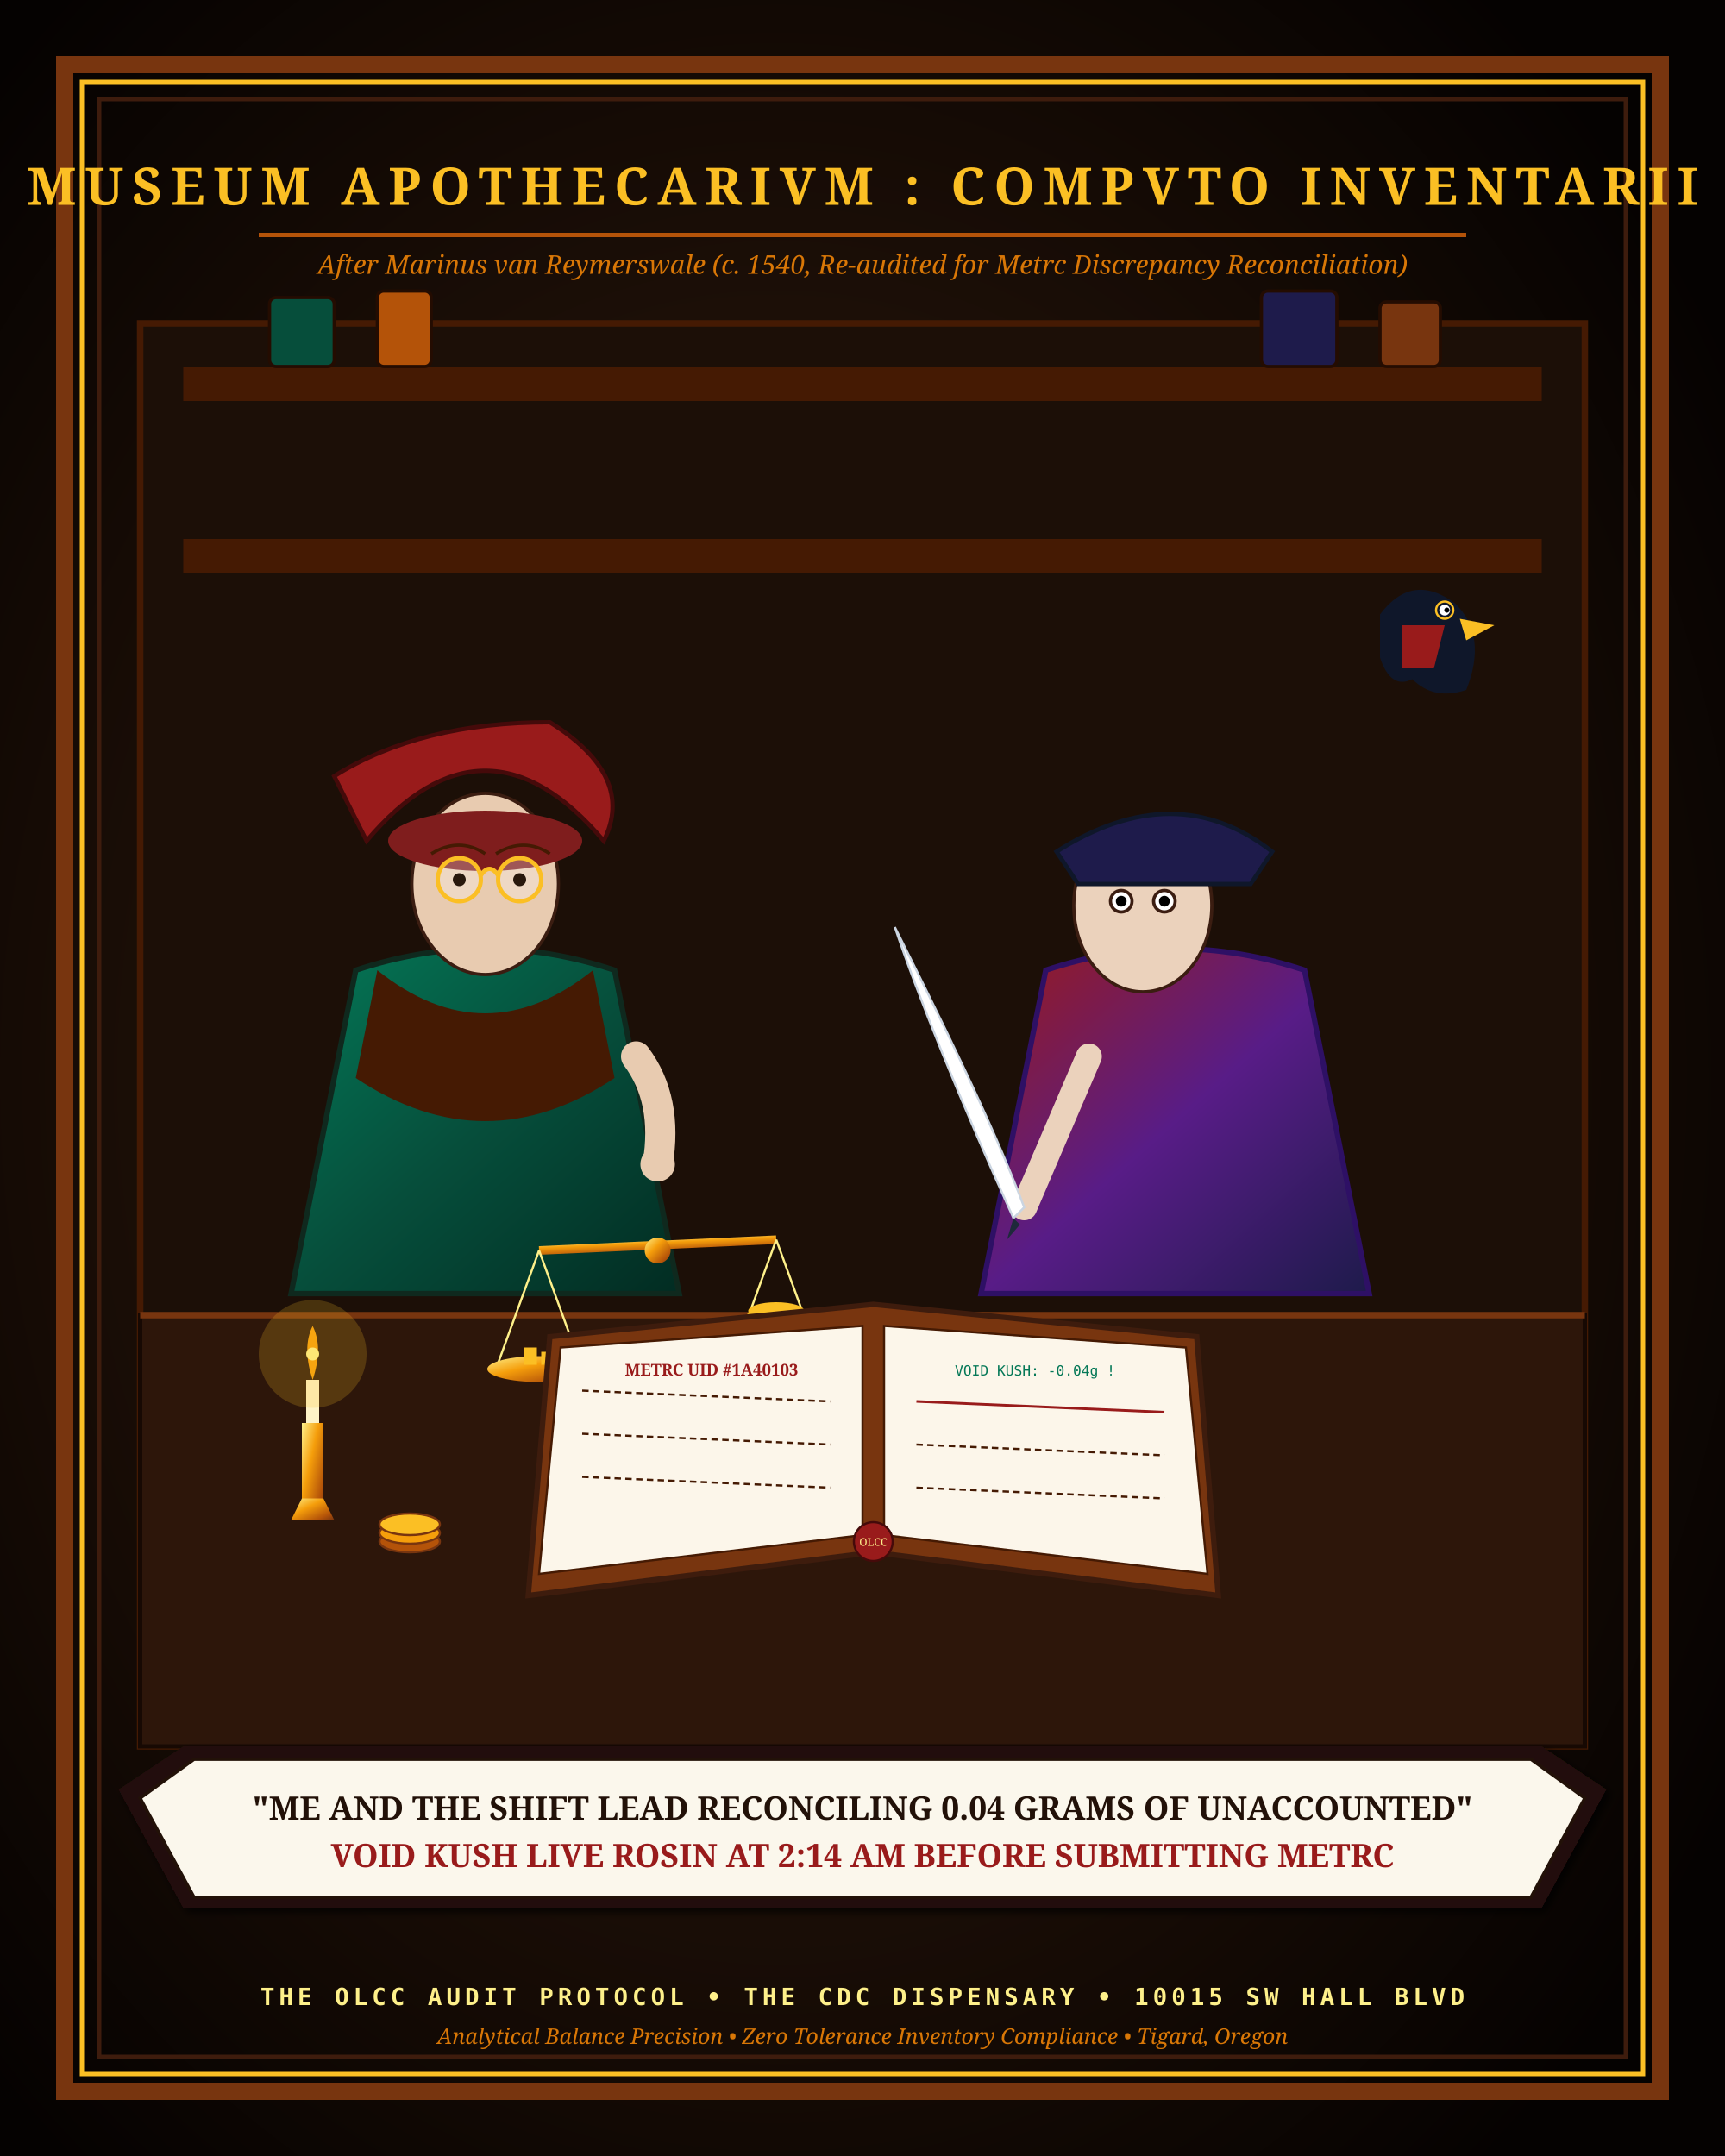
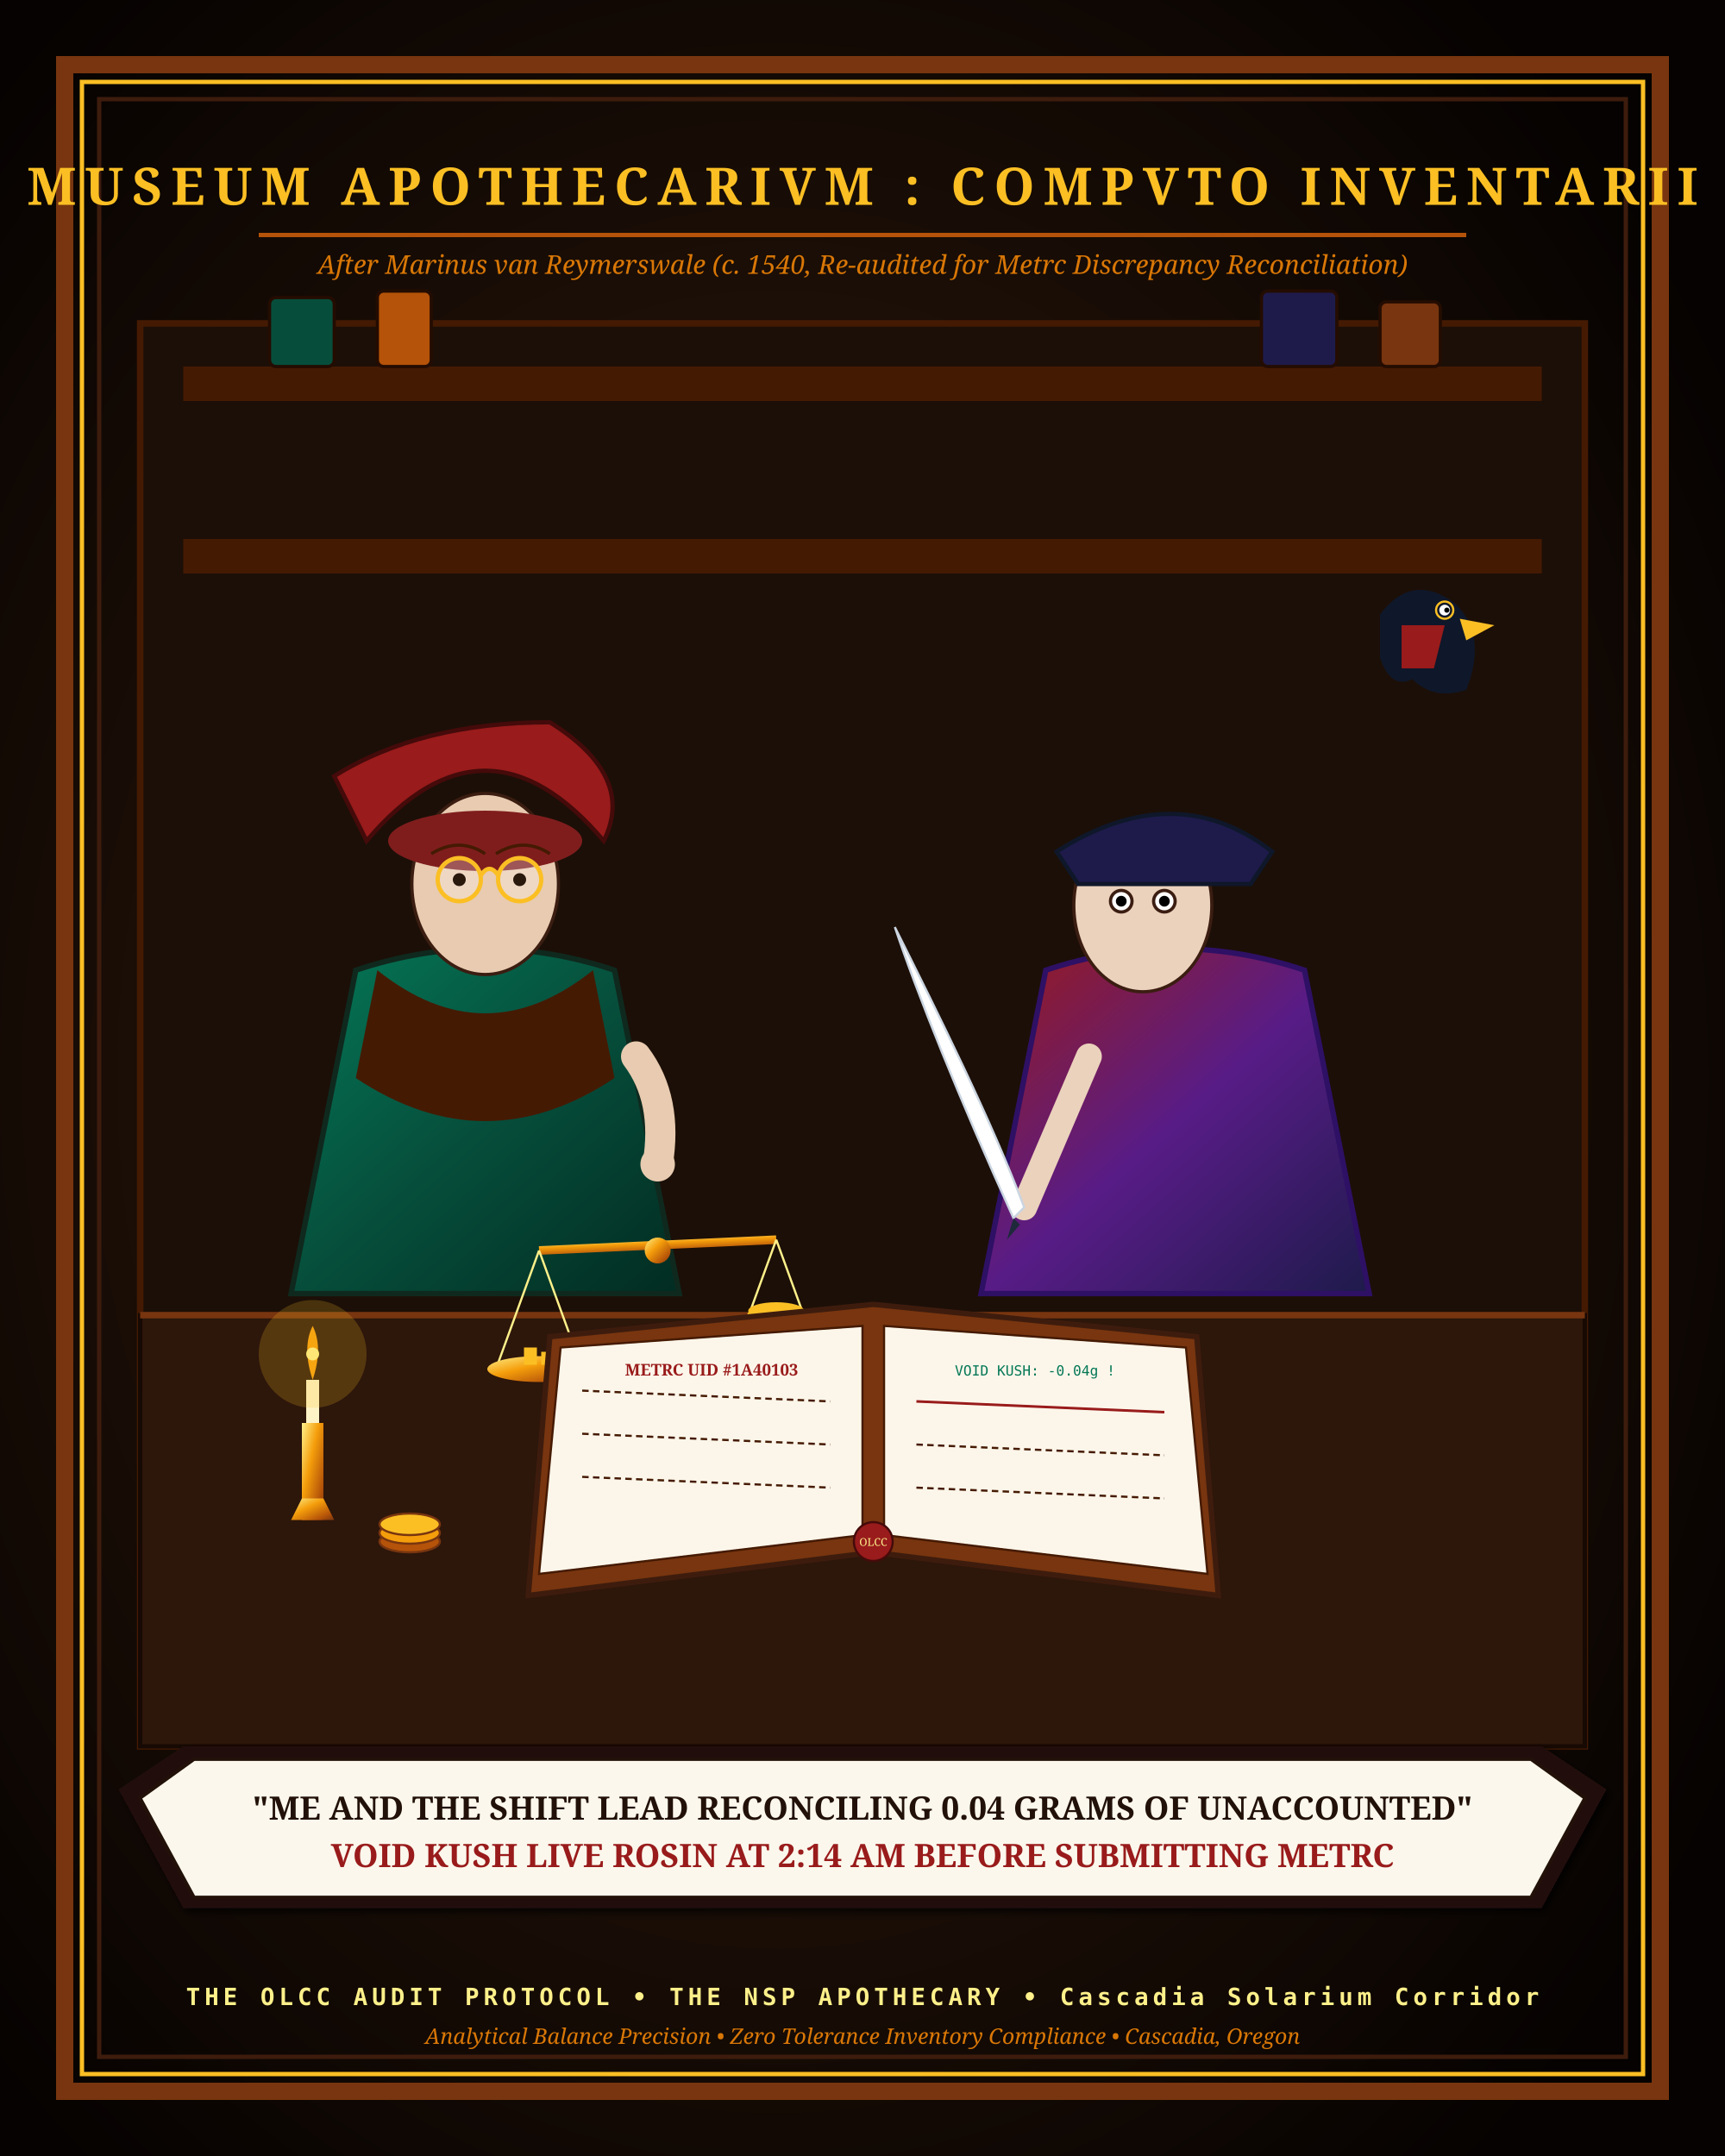
<svg xmlns="http://www.w3.org/2000/svg" viewBox="0 0 800 1000" width="100%" height="100%">
  <defs>
    <radialGradient id="candlelightGlow" cx="45%" cy="50%" r="65%">
      <stop offset="0%" stop-color="#3b2010" />
      <stop offset="40%" stop-color="#231309" />
      <stop offset="75%" stop-color="#120904" />
      <stop offset="100%" stop-color="#050201" />
    </radialGradient>
    <linearGradient id="burgundyVelvet" x1="0%" y1="0%" x2="100%" y2="100%">
      <stop offset="0%" stop-color="#991b1b" />
      <stop offset="50%" stop-color="#581c87" />
      <stop offset="100%" stop-color="#1e1b4b" />
    </linearGradient>
    <linearGradient id="emeraldDamask" x1="0%" y1="0%" x2="100%" y2="100%">
      <stop offset="0%" stop-color="#047857" />
      <stop offset="50%" stop-color="#064e3b" />
      <stop offset="100%" stop-color="#022c22" />
    </linearGradient>
    <linearGradient id="brassScales" x1="0%" y1="0%" x2="100%" y2="100%">
      <stop offset="0%" stop-color="#fef08a" />
      <stop offset="40%" stop-color="#f59e0b" />
      <stop offset="80%" stop-color="#b45309" />
      <stop offset="100%" stop-color="#78350f" />
    </linearGradient>
    <filter id="oilShadow">
      <feDropShadow dx="2" dy="2" stdDeviation="2" flood-color="#000000" flood-opacity="0.8" />
    </filter>
  </defs>
  <rect width="800" height="1000" fill="url(#candlelightGlow)" />
  <rect x="30" y="30" width="740" height="940" fill="none" stroke="#78350f" stroke-width="8" />
  <rect x="38" y="38" width="724" height="924" fill="none" stroke="#fbbf24" stroke-width="2" />
  <rect x="46" y="46" width="708" height="908" fill="none" stroke="#3e1c0d" stroke-width="2" />
  <g transform="translate(400, 95)" text-anchor="middle">
    <text font-family="'Cinzel', 'Georgia', serif" font-weight="900" font-size="24" fill="#fbbf24" letter-spacing="4">
      MUSEUM APOTHECARIVM : COMPVTO INVENTARII
    </text>
    <line x1="-280" y1="14" x2="280" y2="14" stroke="#b45309" stroke-width="2" />
    <text font-family="'Georgia', serif" font-style="italic" font-size="12" fill="#d97706" y="32">
      After Marinus van Reymerswale (c. 1540, Re-audited for Metrc Discrepancy Reconciliation)
    </text>
  </g>
  <g transform="translate(65, 150)">
    <rect x="0" y="0" width="670" height="660" fill="#1c0f07" stroke="#451a03" stroke-width="3" />
    <rect x="20" y="20" width="630" height="16" fill="#451a03" />
    <rect x="20" y="100" width="630" height="16" fill="#451a03" />
    <g fill="#78350f" stroke="#240c01" stroke-width="1.5">
      <rect x="60" y="-12" width="30" height="32" rx="3" fill="#064e3b" />
      <rect x="110" y="-15" width="25" height="35" rx="3" fill="#b45309" />
      <rect x="520" y="-15" width="35" height="35" rx="3" fill="#1e1b4b" />
      <rect x="575" y="-10" width="28" height="30" rx="3" fill="#78350f" />
    </g>
    <path d="M 0 460 L 670 460 L 670 660 L 0 660 Z" fill="#2d160a" stroke="#170903" stroke-width="2" />
    <line x1="0" y1="460" x2="670" y2="460" stroke="#78350f" stroke-width="3" />
    <g transform="translate(160, 260)">
      <path d="M -90 190 L -60 40 Q 0 20 60 40 L 90 190 Z" fill="url(#emeraldDamask)" stroke="#0f291e" stroke-width="2.5" />
      <path d="M -50 40 Q 0 80 50 40 L 60 90 Q 0 130 -60 90 Z" fill="#451a03" />
      <ellipse cx="0" cy="0" rx="34" ry="42" fill="#e8cbb0" stroke="#3b1d11" stroke-width="1.5" />
      <path d="M -55 -20 Q 0 -85 55 -20 Q 70 -50 30 -75 Q -30 -75 -70 -50 Z" fill="#991b1b" stroke="#450a0a" stroke-width="2" />
      <ellipse cx="0" cy="-20" rx="45" ry="14" fill="#7f1d1d" />
      <circle cx="-12" cy="-2" r="10" fill="#ffffff" fill-opacity="0.25" stroke="#fbbf24" stroke-width="2" />
      <circle cx="16" cy="-2" r="10" fill="#ffffff" fill-opacity="0.25" stroke="#fbbf24" stroke-width="2" />
      <path d="M -2 -4 Q 2 -10 6 -4" fill="none" stroke="#fbbf24" stroke-width="2" />
      <circle cx="-12" cy="-2" r="3" fill="#29180c" />
      <circle cx="16" cy="-2" r="3" fill="#29180c" />
      <path d="M -25 -14 Q -12 -22 0 -14" fill="none" stroke="#451a03" stroke-width="1.5" />
      <path d="M 5 -14 Q 18 -22 30 -14" fill="none" stroke="#451a03" stroke-width="1.5" />
      <path d="M 70 80 Q 85 100 80 130" fill="none" stroke="#e8cbb0" stroke-width="14" stroke-linecap="round" />
      <circle cx="80" cy="130" r="8" fill="#e8cbb0" />
      <g transform="translate(80, 130)">
        <line x1="0" y1="0" x2="0" y2="40" stroke="url(#brassScales)" stroke-width="3" />
        <line x1="-55" y1="40" x2="55" y2="35" stroke="url(#brassScales)" stroke-width="4" />
        <circle cx="0" cy="40" r="6" fill="url(#brassScales)" />
        <line x1="-55" y1="40" x2="-75" y2="95" stroke="#fef08a" stroke-width="1" />
        <line x1="-55" y1="40" x2="-35" y2="95" stroke="#fef08a" stroke-width="1" />
        <ellipse cx="-55" cy="95" rx="24" ry="6" fill="url(#brassScales)" />
        <rect x="-62" y="85" width="6" height="8" fill="#fbbf24" />
        <rect x="-54" y="87" width="5" height="6" fill="#fbbf24" />
        <line x1="55" y1="35" x2="35" y2="90" stroke="#fef08a" stroke-width="1" />
        <line x1="55" y1="35" x2="75" y2="90" stroke="#fef08a" stroke-width="1" />
        <ellipse cx="55" cy="90" rx="24" ry="6" fill="url(#brassScales)" />
        <rect x="42" y="68" width="26" height="20" rx="3" fill="#0f172a" stroke="#fbbf24" stroke-width="1.5" />
        <ellipse cx="55" cy="68" rx="13" ry="4" fill="#fbbf24" />
        <circle cx="55" cy="78" r="6" fill="#f59e0b" />
      </g>
    </g>
    <g transform="translate(480, 270)">
      <path d="M -90 180 L -60 30 Q 0 10 60 30 L 90 180 Z" fill="url(#burgundyVelvet)" stroke="#2e1065" stroke-width="2.5" />
      <ellipse cx="-15" cy="0" rx="32" ry="40" fill="#ebd2bc" stroke="#3b1d11" stroke-width="1.5" />
      <path d="M -55 -25 Q 0 -60 45 -25 L 35 -10 L -45 -10 Z" fill="#1e1b4b" stroke="#0f172a" stroke-width="2" />
      <circle cx="-25" cy="-2" r="5" fill="#ffffff" stroke="#3b1d11" stroke-width="1.5" />
      <circle cx="-25" cy="-2" r="2.5" fill="#000000" />
      <circle cx="-5" cy="-2" r="5" fill="#ffffff" stroke="#3b1d11" stroke-width="1.5" />
      <circle cx="-5" cy="-2" r="2.5" fill="#000000" />
      <path d="M -40 70 L -70 140" stroke="#ebd2bc" stroke-width="12" stroke-linecap="round" />
      <path d="M -70 140 C -85 100 -110 50 -130 10 C -120 40 -100 90 -75 145 Z" fill="#ffffff" stroke="#cbd5e1" stroke-width="1" />
      <polygon points="-75,145 -78,155 -72,148" fill="#1e293b" />
    </g>
    <g transform="translate(340, 480)">
      <polygon points="-160,110 0,90 160,110 150,-10 0,-25 -150,-10" fill="#78350f" stroke="#3e1c0d" stroke-width="2.5" />
      <polygon points="-155,100 -5,82 -5,-15 -145,-5" fill="#fcf6ea" stroke="#451a03" stroke-width="1" />
      <polygon points="5,82 155,100 145,-5 5,-15" fill="#fcf6ea" stroke="#451a03" stroke-width="1" />
      <line x1="-135" y1="15" x2="-20" y2="20" stroke="#451a03" stroke-width="1" stroke-dasharray="3,2" />
      <line x1="-135" y1="35" x2="-20" y2="40" stroke="#451a03" stroke-width="1" stroke-dasharray="3,2" />
      <line x1="-135" y1="55" x2="-20" y2="60" stroke="#451a03" stroke-width="1" stroke-dasharray="3,2" />
      <text font-family="'Cinzel', serif" font-weight="bold" font-size="7.5" fill="#991b1b" x="-75" y="8" text-anchor="middle">METRC UID #1A40103</text>
      <text font-family="'JetBrains Mono', monospace" font-size="6.5" fill="#047857" x="75" y="8" text-anchor="middle">VOID KUSH: -0.04g !</text>
      <line x1="20" y1="20" x2="135" y2="25" stroke="#991b1b" stroke-width="1.2" />
      <line x1="20" y1="40" x2="135" y2="45" stroke="#451a03" stroke-width="1" stroke-dasharray="3,2" />
      <line x1="20" y1="60" x2="135" y2="65" stroke="#451a03" stroke-width="1" stroke-dasharray="3,2" />
      <circle cx="0" cy="85" r="9" fill="#991b1b" stroke="#450a0a" stroke-width="1" />
      <text font-family="'Cinzel', serif" font-size="5" fill="#fef08a" x="0" y="87" text-anchor="middle">OLCC</text>
    </g>
    <g transform="translate(60, 480)">
      <rect x="15" y="30" width="10" height="45" fill="url(#brassScales)" />
      <polygon points="10,75 30,75 25,65 15,65" fill="url(#brassScales)" />
      <rect x="17" y="10" width="6" height="20" fill="#fef3c7" />
      <path d="M 20 10 Q 25 -5 20 -15 Q 15 -5 20 10 Z" fill="#f59e0b" />
      <circle cx="20" cy="-2" r="3" fill="#fef08a" />
      <circle cx="20" cy="-2" r="25" fill="#fbbf24" opacity="0.2" />
      <ellipse cx="65" cy="85" rx="14" ry="5" fill="#b45309" stroke="#78350f" stroke-width="1" />
      <ellipse cx="65" cy="81" rx="14" ry="5" fill="#f59e0b" stroke="#78350f" stroke-width="1" />
      <ellipse cx="65" cy="77" rx="14" ry="5" fill="#fbbf24" stroke="#78350f" stroke-width="1" />
    </g>
    <g transform="translate(560, 115)">
      <path d="M 15 20 Q 30 0 50 15 Q 65 30 55 55 Q 40 60 30 50 Q 20 55 15 40 Z" fill="#0f172a" />
      <path d="M 25 25 L 45 25 L 40 45 L 25 45 Z" fill="#991b1b" />
      <polygon points="52,22 68,25 55,32" fill="#fbbf24" />
      <circle cx="45" cy="18" r="2.5" fill="#ffffff" />
      <circle cx="46" cy="18" r="1.2" fill="#000000" />
      <circle cx="45" cy="18" r="4" fill="none" stroke="#fbbf24" stroke-width="1" />
    </g>
  </g>
  <g transform="translate(400, 850)">
    <path d="M -345 -20 L -315 -40 L 315 -40 L 345 -20 L 315 35 L -315 35 Z" fill="#221108" filter="url(#oilShadow)" />
    <path d="M -335 -16 L -310 -34 L 310 -34 L 335 -16 L 310 30 L -310 30 Z" fill="#fbf7ec" stroke="#221108" stroke-width="1.5" />
    <text font-family="'Cinzel', 'Georgia', serif" font-weight="900" font-size="15" fill="#221108" text-anchor="middle" y="-6">
      "ME AND THE SHIFT LEAD RECONCILING 0.04 GRAMS OF UNACCOUNTED"
    </text>
    <text font-family="'Cinzel', 'Georgia', serif" font-weight="900" font-size="15" fill="#991b1b" text-anchor="middle" y="16">
      VOID KUSH LIVE ROSIN AT 2:14 AM BEFORE SUBMITTING METRC
    </text>
  </g>
  <g transform="translate(400, 930)" text-anchor="middle">
    <text font-family="'JetBrains Mono', monospace" font-size="11" font-weight="bold" fill="#fef08a" letter-spacing="2">
-       THE OLCC AUDIT PROTOCOL • THE CDC DISPENSARY • 10015 SW HALL BLVD
+       THE OLCC AUDIT PROTOCOL • THE NSP APOTHECARY • Cascadia Solarium Corridor
    </text>
    <text font-family="'Georgia', serif" font-style="italic" font-size="10" fill="#d97706" y="18">
-       Analytical Balance Precision • Zero Tolerance Inventory Compliance • Tigard, Oregon
+       Analytical Balance Precision • Zero Tolerance Inventory Compliance • Cascadia, Oregon
    </text>
  </g>
</svg>
